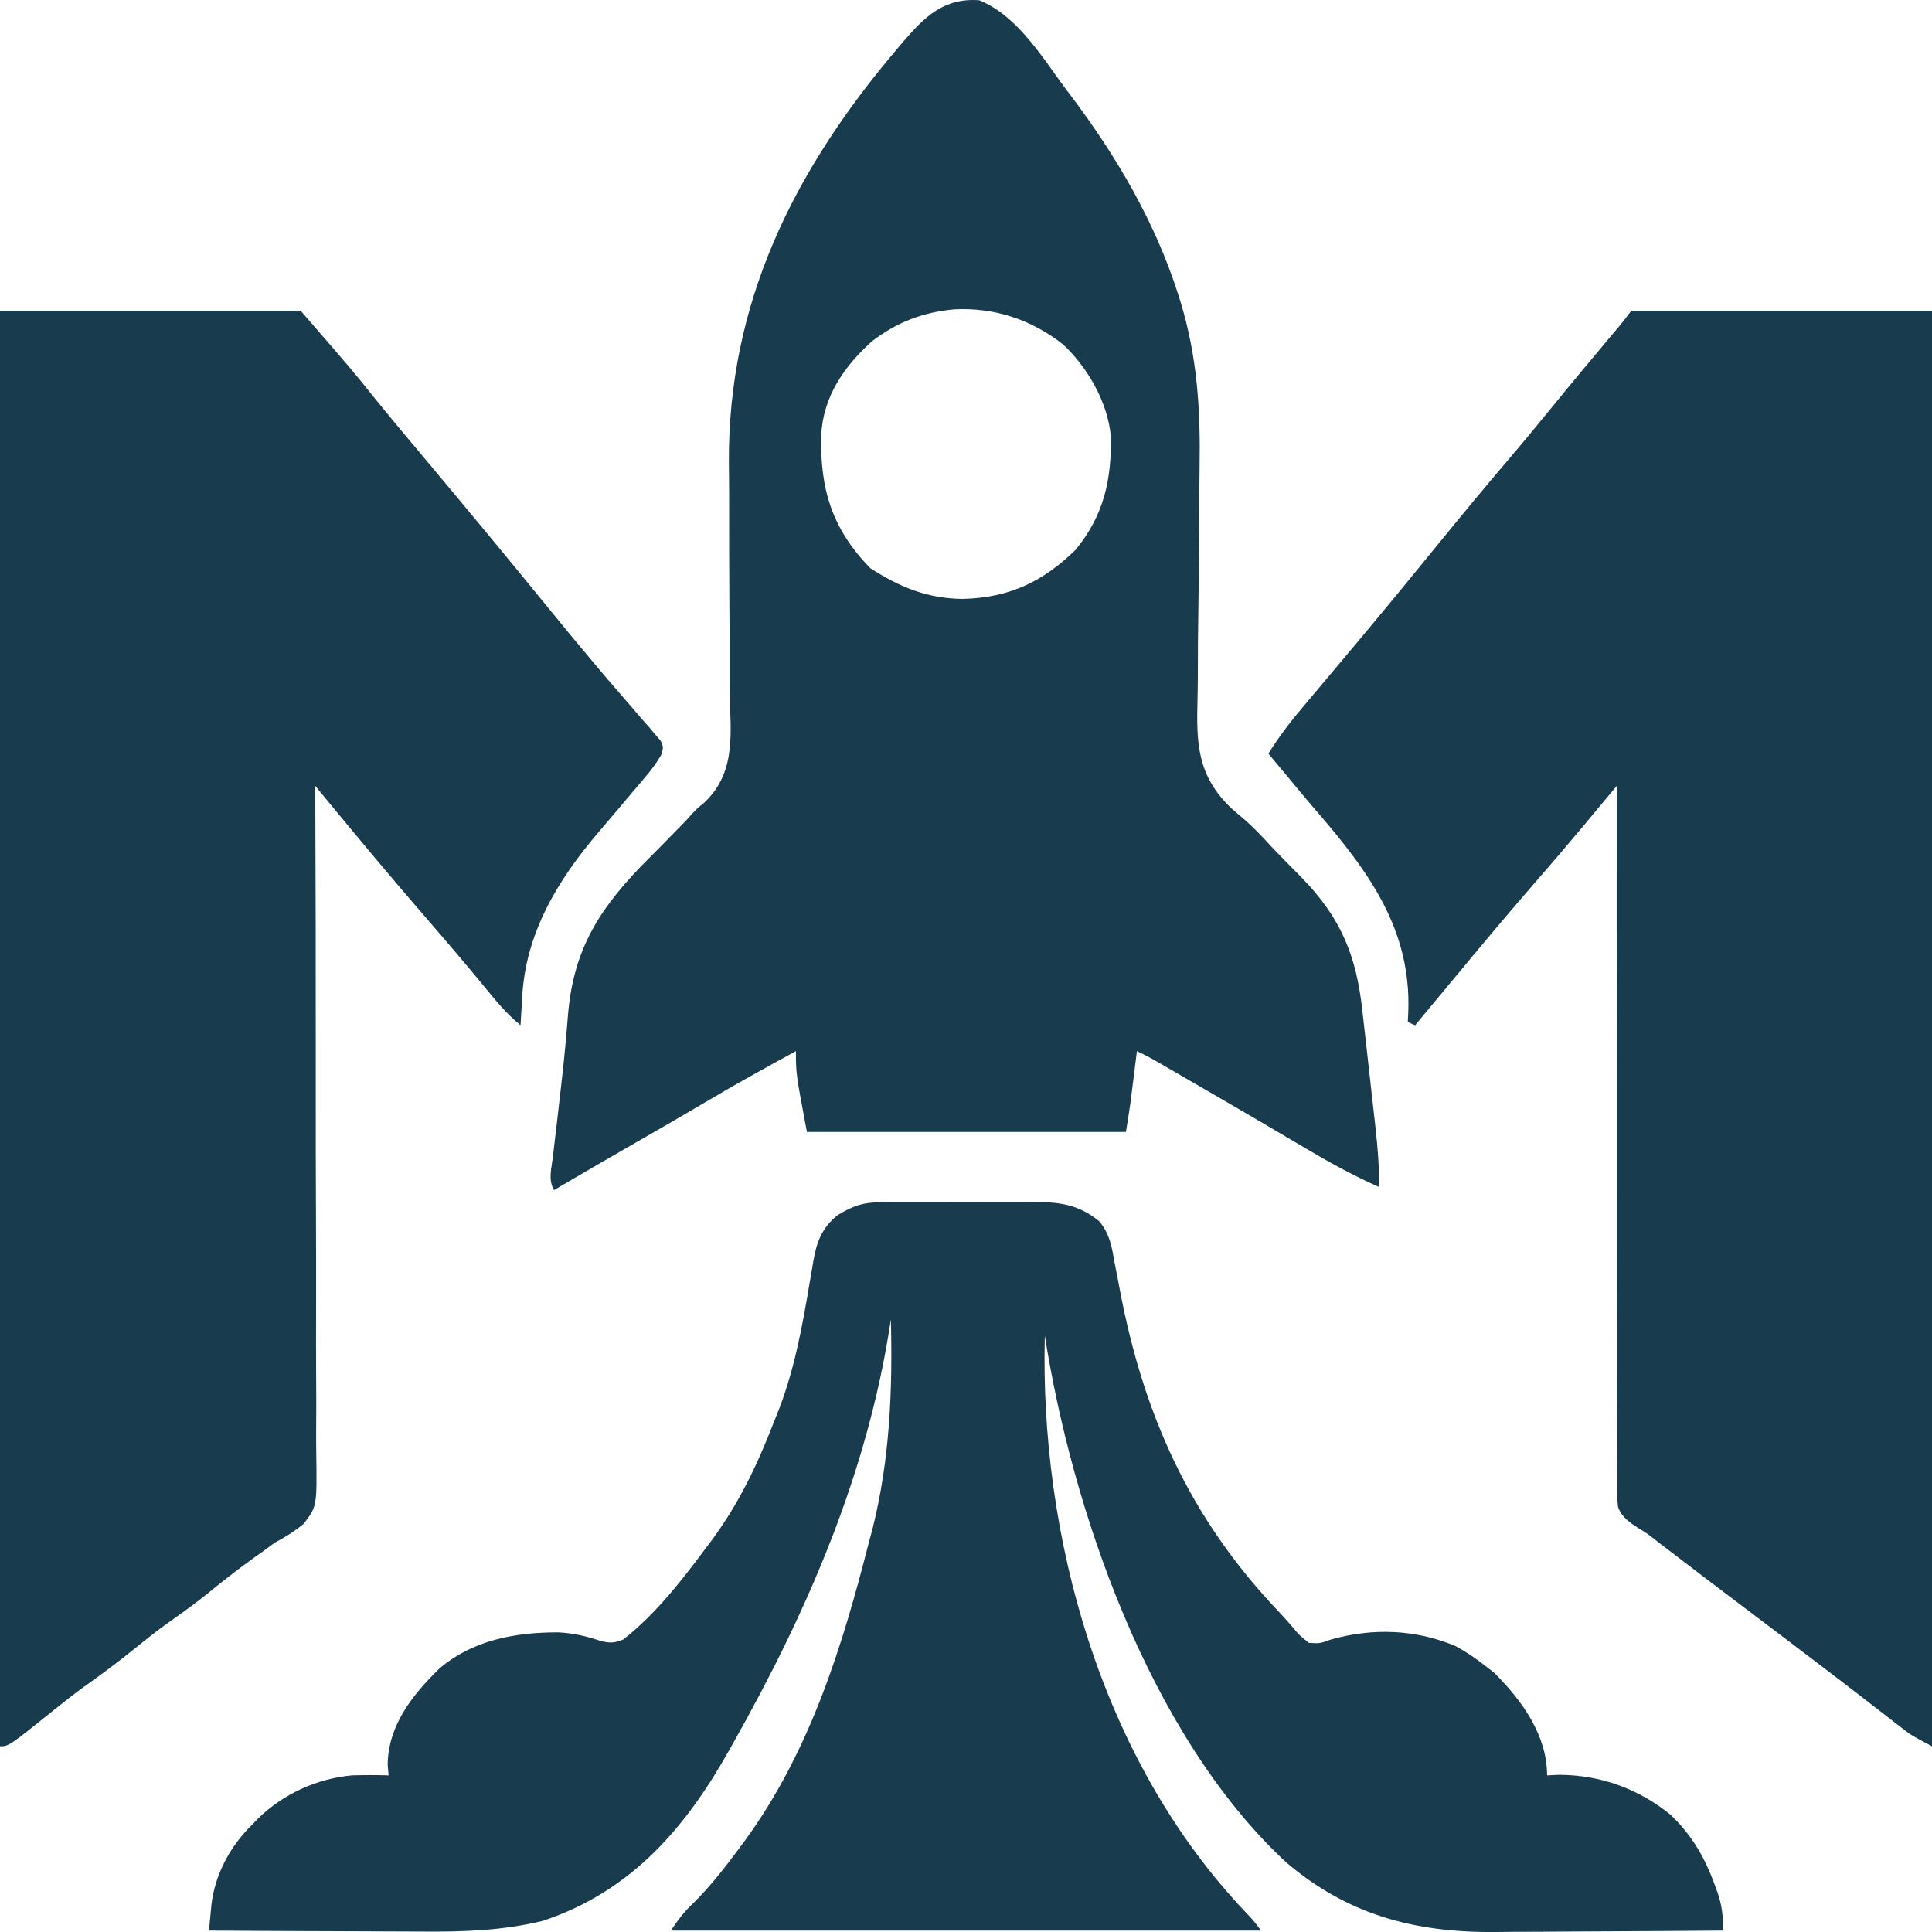
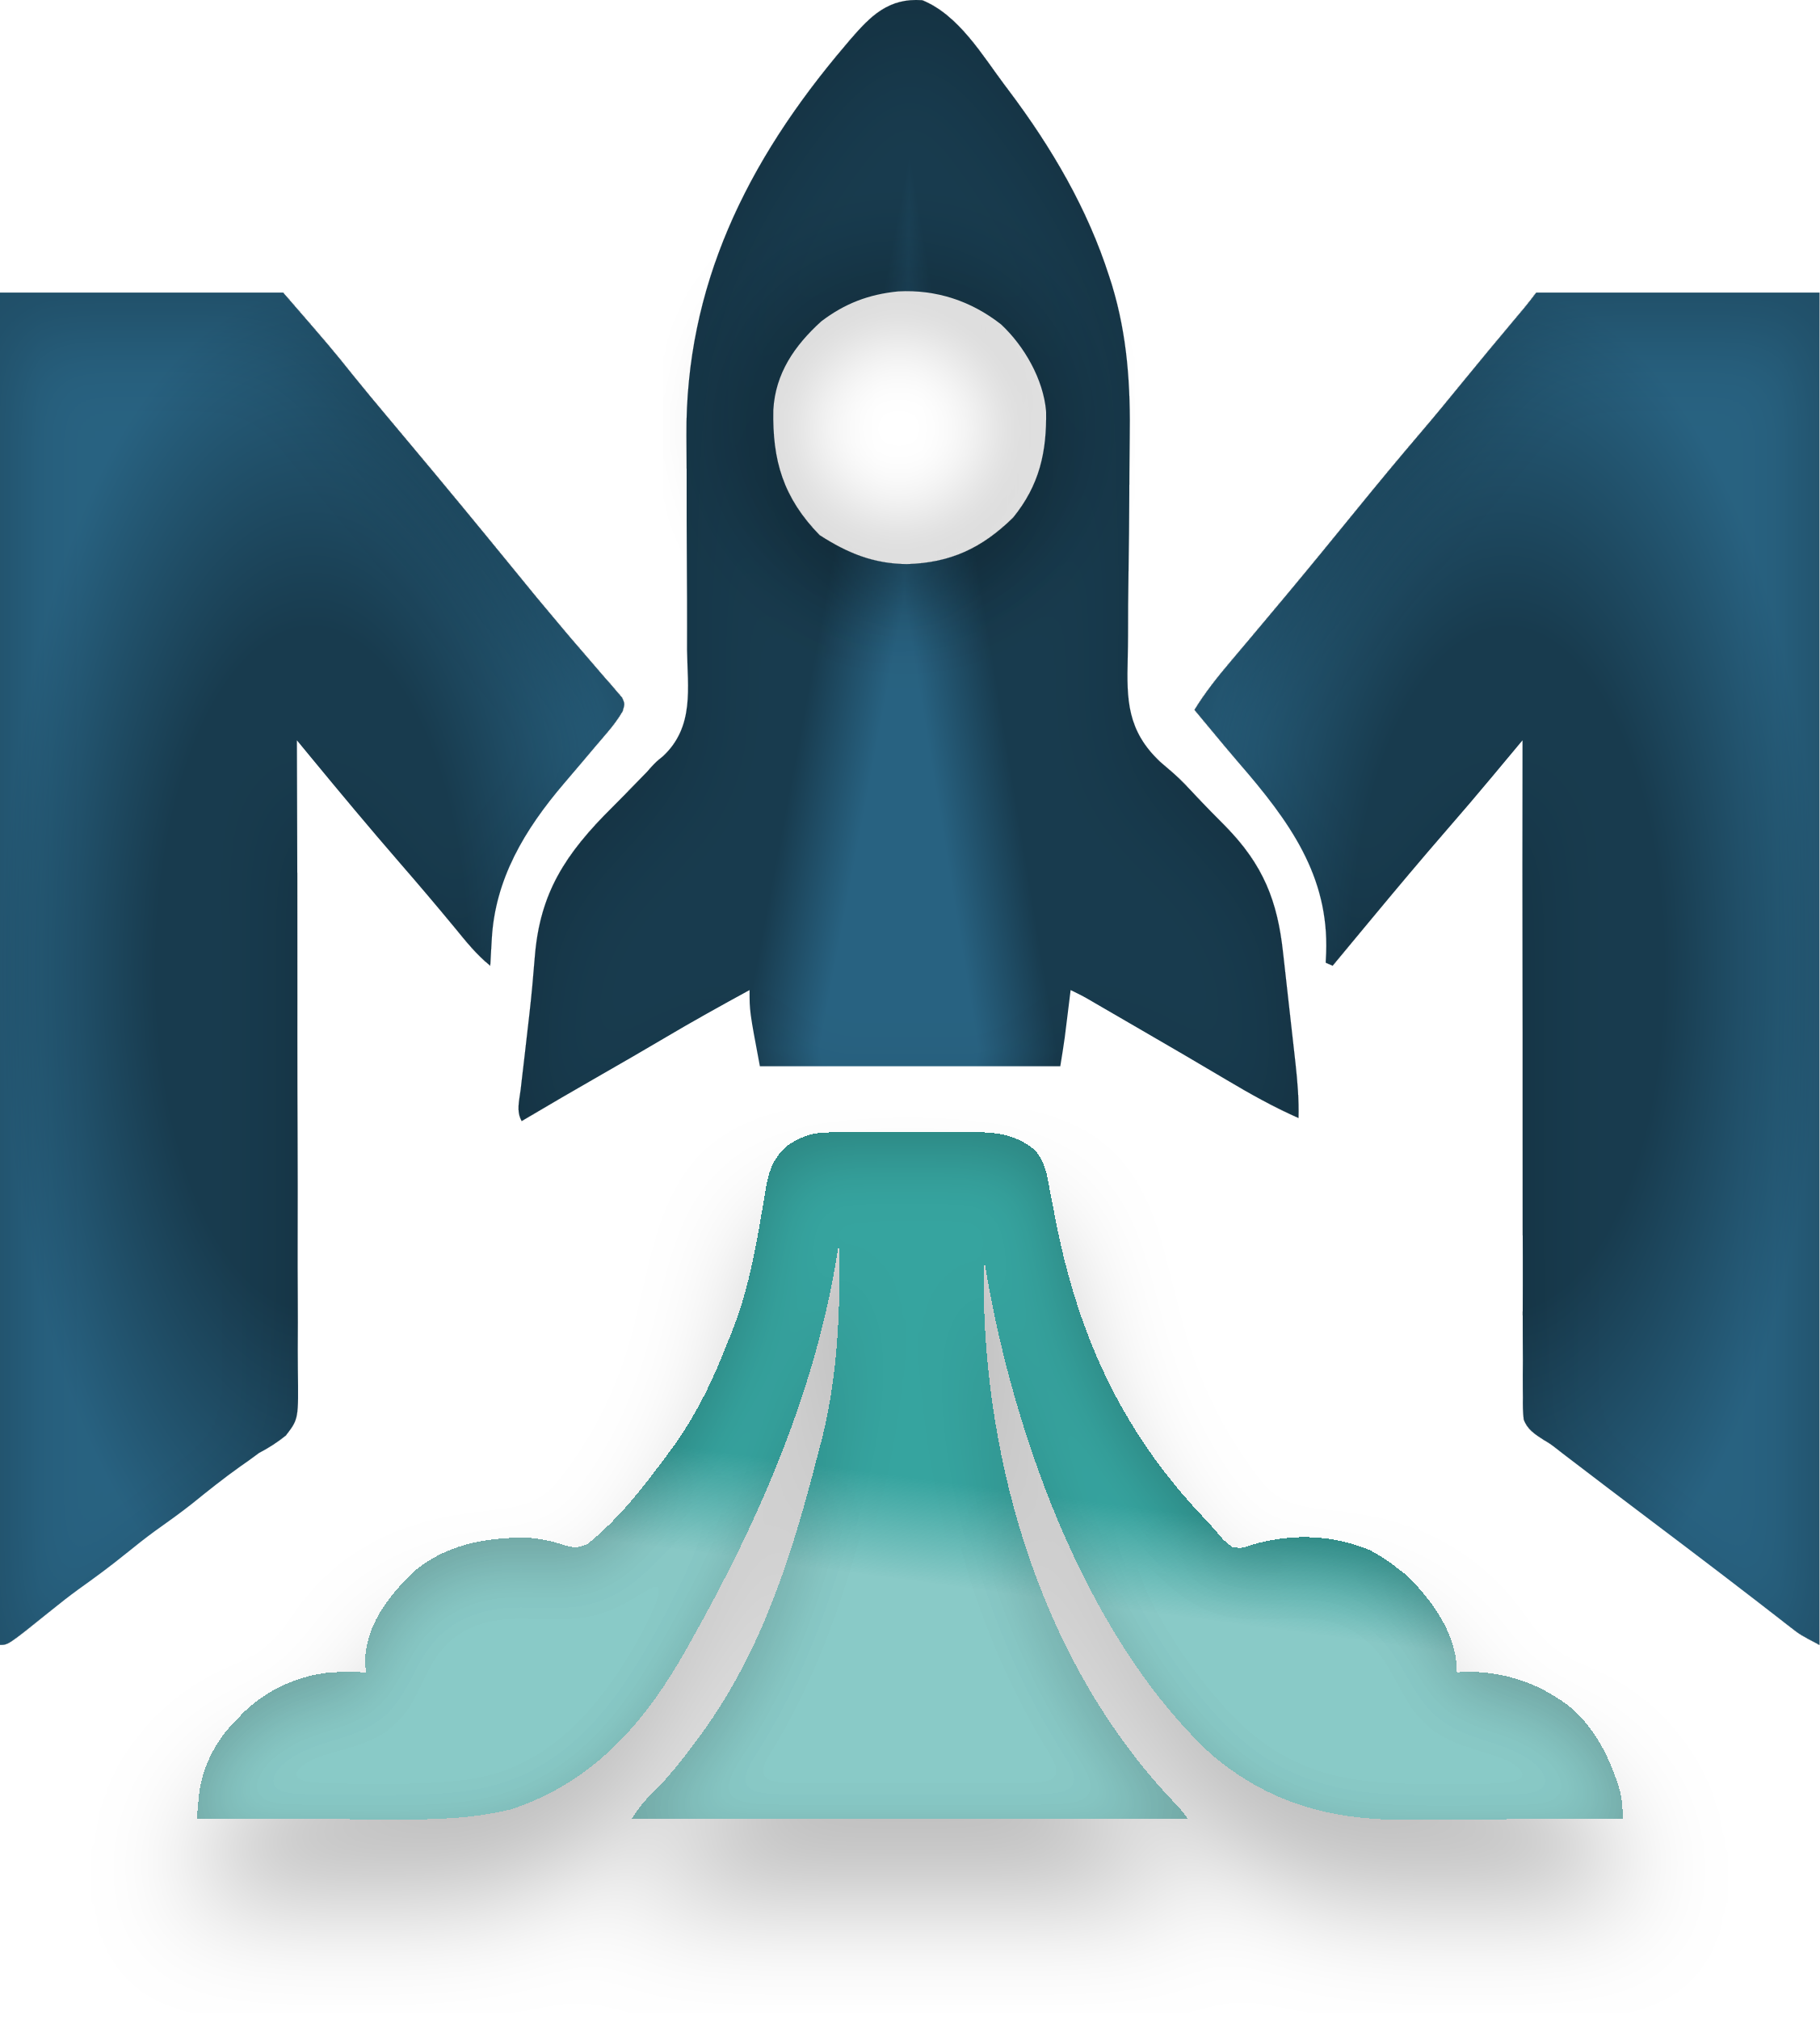
- <svg xmlns="http://www.w3.org/2000/svg" width="30" height="30" viewBox="0 0 30 30" fill="none">
-   <path d="M0 4.824C1.54 4.824 3.081 4.824 4.668 4.824C5.464 5.742 5.464 5.742 5.827 6.194C6.002 6.412 6.182 6.627 6.361 6.841C6.395 6.882 6.429 6.922 6.464 6.963C6.567 7.087 6.671 7.211 6.774 7.334C7.323 7.989 7.868 8.648 8.407 9.309C8.853 9.856 8.853 9.856 9.307 10.397C9.366 10.466 9.366 10.466 9.426 10.537C9.503 10.627 9.581 10.718 9.659 10.807C9.765 10.928 9.869 11.05 9.973 11.172C10.007 11.211 10.041 11.249 10.077 11.289C10.108 11.326 10.139 11.363 10.171 11.401C10.199 11.434 10.227 11.466 10.257 11.5C10.304 11.602 10.304 11.602 10.265 11.727C10.193 11.847 10.117 11.953 10.024 12.061C9.992 12.1 9.959 12.139 9.925 12.178C9.873 12.239 9.873 12.239 9.82 12.302C9.747 12.388 9.675 12.474 9.602 12.56C9.504 12.676 9.406 12.792 9.307 12.907C8.644 13.682 8.162 14.499 8.108 15.484C8.106 15.526 8.103 15.568 8.101 15.611C8.095 15.714 8.089 15.817 8.083 15.92C7.854 15.734 7.682 15.517 7.5 15.295C7.206 14.94 6.907 14.587 6.603 14.238C6.097 13.653 5.602 13.061 5.112 12.466C5.051 12.393 5.051 12.393 4.989 12.317C4.958 12.28 4.927 12.243 4.896 12.204C4.896 12.262 4.896 12.32 4.896 12.38C4.902 13.753 4.904 15.126 4.903 16.499C4.903 16.668 4.903 16.837 4.903 17.006C4.903 17.057 4.903 17.057 4.903 17.108C4.902 17.653 4.904 18.198 4.906 18.742C4.909 19.301 4.909 19.86 4.908 20.42C4.907 20.733 4.907 21.047 4.909 21.361C4.912 21.657 4.912 21.953 4.909 22.248C4.909 22.357 4.909 22.465 4.911 22.573C4.922 23.392 4.922 23.392 4.713 23.664C4.571 23.779 4.434 23.867 4.269 23.953C4.213 23.995 4.157 24.036 4.099 24.078C4.053 24.111 4.007 24.143 3.96 24.176C3.688 24.37 3.431 24.575 3.174 24.783C2.971 24.944 2.759 25.094 2.547 25.244C2.386 25.362 2.232 25.485 2.078 25.61C1.823 25.817 1.561 26.01 1.292 26.201C1.139 26.312 0.993 26.428 0.847 26.545C0.136 27.116 0.136 27.116 0 27.116C0 19.76 0 12.403 0 4.824Z" fill="#183B4E" />
-   <path d="M25.332 4.824C26.872 4.824 28.413 4.824 30 4.824C30 12.18 30 19.537 30 27.116C29.68 26.947 29.68 26.947 29.531 26.831C29.498 26.806 29.464 26.78 29.43 26.754C29.395 26.726 29.36 26.699 29.324 26.671C29.248 26.612 29.172 26.553 29.095 26.494C29.056 26.464 29.018 26.434 28.978 26.403C28.796 26.262 28.614 26.123 28.431 25.983C28.396 25.957 28.36 25.93 28.324 25.902C27.954 25.619 27.582 25.338 27.211 25.058C26.759 24.717 26.307 24.375 25.858 24.03C25.825 24.005 25.792 23.98 25.758 23.954C25.712 23.918 25.712 23.918 25.665 23.881C25.562 23.802 25.562 23.802 25.455 23.738C25.303 23.64 25.183 23.562 25.125 23.4C25.11 23.277 25.108 23.159 25.111 23.036C25.11 22.967 25.11 22.967 25.11 22.896C25.108 22.74 25.11 22.585 25.111 22.43C25.11 22.319 25.11 22.207 25.109 22.096C25.107 21.794 25.108 21.492 25.109 21.19C25.11 20.874 25.109 20.558 25.108 20.242C25.106 19.712 25.106 19.182 25.107 18.652C25.108 18.106 25.108 17.56 25.107 17.014C25.107 16.981 25.107 16.947 25.107 16.912C25.106 16.744 25.106 16.575 25.106 16.406C25.103 15.005 25.103 13.605 25.104 12.204C25.081 12.232 25.059 12.259 25.035 12.287C24.931 12.413 24.826 12.538 24.721 12.663C24.668 12.728 24.668 12.728 24.613 12.794C24.362 13.093 24.109 13.391 23.852 13.685C23.427 14.175 23.012 14.67 22.6 15.167C22.537 15.242 22.474 15.318 22.411 15.394C22.265 15.569 22.119 15.744 21.974 15.92C21.936 15.903 21.898 15.887 21.86 15.87C21.862 15.817 21.865 15.764 21.868 15.709C21.912 14.44 21.27 13.548 20.422 12.571C20.265 12.389 20.113 12.204 19.96 12.019C19.908 11.957 19.857 11.895 19.805 11.834C19.769 11.79 19.733 11.747 19.696 11.702C19.869 11.421 20.069 11.168 20.287 10.912C20.359 10.827 20.43 10.742 20.502 10.657C20.538 10.614 20.575 10.57 20.612 10.526C20.783 10.323 20.953 10.12 21.123 9.917C21.156 9.877 21.189 9.838 21.223 9.797C21.603 9.342 21.977 8.884 22.351 8.425C22.704 7.992 23.06 7.561 23.424 7.135C23.666 6.852 23.901 6.565 24.136 6.277C24.408 5.943 24.685 5.612 24.962 5.281C24.994 5.243 25.026 5.205 25.059 5.166C25.087 5.133 25.115 5.099 25.144 5.065C25.209 4.986 25.271 4.905 25.332 4.824Z" fill="#183B4E" />
-   <path d="M13.684 18.668C13.777 18.667 13.777 18.667 13.87 18.666C13.937 18.666 14.003 18.666 14.071 18.666C14.173 18.666 14.173 18.666 14.277 18.666C14.422 18.665 14.566 18.665 14.71 18.666C14.931 18.666 15.151 18.664 15.372 18.663C15.512 18.663 15.652 18.663 15.793 18.663C15.891 18.662 15.891 18.662 15.992 18.662C16.433 18.664 16.732 18.69 17.067 18.962C17.235 19.159 17.267 19.377 17.309 19.616C17.328 19.711 17.346 19.806 17.365 19.901C17.374 19.949 17.383 19.997 17.392 20.046C17.753 21.934 18.457 23.562 19.866 25.036C19.938 25.113 20.009 25.192 20.077 25.272C20.168 25.383 20.168 25.383 20.323 25.51C20.494 25.521 20.494 25.521 20.664 25.459C21.314 25.275 21.981 25.299 22.6 25.56C22.765 25.649 22.911 25.747 23.055 25.861C23.103 25.898 23.151 25.936 23.201 25.974C23.647 26.418 24.023 26.955 24.023 27.568C24.084 27.565 24.145 27.562 24.208 27.559C24.873 27.562 25.46 27.787 25.944 28.183C26.285 28.509 26.483 28.869 26.634 29.288C26.646 29.322 26.659 29.355 26.671 29.39C26.74 29.593 26.76 29.768 26.755 29.978C26.192 29.983 25.629 29.986 25.066 29.989C24.804 29.99 24.542 29.991 24.281 29.993C24.027 29.996 23.774 29.997 23.521 29.997C23.425 29.998 23.329 29.998 23.234 30C21.944 30.014 20.904 29.719 19.962 28.91C17.822 26.916 16.642 23.395 16.224 20.74C16.145 23.812 17.07 27.316 19.361 29.713C19.469 29.828 19.469 29.828 19.582 29.978C16.558 29.978 13.534 29.978 10.417 29.978C10.536 29.804 10.616 29.692 10.766 29.552C11.042 29.278 11.273 28.979 11.499 28.673C11.533 28.627 11.533 28.627 11.568 28.579C12.584 27.186 13.083 25.552 13.491 23.953C13.51 23.883 13.529 23.812 13.548 23.741C13.817 22.672 13.862 21.58 13.833 20.489C13.829 20.519 13.824 20.549 13.819 20.58C13.466 22.867 12.546 25.01 11.385 27.066C11.362 27.108 11.338 27.15 11.314 27.193C10.668 28.337 9.832 29.363 8.425 29.828C7.796 29.98 7.189 29.999 6.541 29.993C6.446 29.993 6.35 29.992 6.254 29.992C6.005 29.992 5.756 29.99 5.507 29.989C5.252 29.987 4.996 29.986 4.741 29.986C4.242 29.984 3.743 29.982 3.245 29.978C3.253 29.89 3.261 29.802 3.27 29.714C3.277 29.641 3.277 29.641 3.284 29.566C3.343 29.1 3.572 28.665 3.928 28.321C3.972 28.276 3.972 28.276 4.016 28.23C4.392 27.865 4.907 27.619 5.465 27.568C5.655 27.562 5.844 27.562 6.034 27.568C6.029 27.514 6.025 27.46 6.02 27.405C6.025 26.808 6.385 26.335 6.824 25.908C7.336 25.472 7.987 25.345 8.674 25.347C8.912 25.361 9.11 25.407 9.331 25.482C9.478 25.516 9.537 25.514 9.677 25.459C10.201 25.046 10.603 24.518 10.987 24.003C11.012 23.969 11.038 23.934 11.065 23.899C11.483 23.329 11.763 22.736 12.011 22.096C12.027 22.057 12.042 22.019 12.058 21.98C12.332 21.304 12.456 20.609 12.575 19.902C12.582 19.863 12.589 19.825 12.596 19.785C12.608 19.713 12.62 19.64 12.632 19.568C12.681 19.286 12.764 19.065 13.004 18.87C13.241 18.727 13.394 18.669 13.684 18.668Z" fill="#183B4E" />
-   <path fill-rule="evenodd" clip-rule="evenodd" d="M14.032 0.639C14.352 0.271 14.649 -0.037 15.206 0.004C15.809 0.247 16.208 0.927 16.561 1.397C16.583 1.426 16.605 1.455 16.628 1.485C17.35 2.445 17.935 3.45 18.291 4.56C18.304 4.602 18.318 4.644 18.331 4.687C18.593 5.543 18.642 6.37 18.627 7.252C18.625 7.444 18.623 7.636 18.622 7.828C18.622 7.927 18.622 7.927 18.621 8.028C18.621 8.077 18.621 8.078 18.621 8.128C18.619 8.574 18.615 9.019 18.608 9.464C18.602 9.8 18.6 10.135 18.6 10.47C18.6 10.597 18.598 10.724 18.595 10.851C18.578 11.533 18.582 12.043 19.13 12.56C19.194 12.616 19.259 12.671 19.324 12.726C19.476 12.857 19.608 13.001 19.742 13.146C19.892 13.303 20.044 13.459 20.198 13.613C20.835 14.259 21.063 14.859 21.155 15.695C21.162 15.761 21.17 15.826 21.177 15.893C21.193 16.032 21.209 16.169 21.224 16.308C21.243 16.483 21.263 16.66 21.283 16.835C21.302 17.005 21.321 17.174 21.34 17.343C21.347 17.405 21.354 17.468 21.361 17.533C21.394 17.834 21.419 18.128 21.411 18.43C20.998 18.248 20.617 18.035 20.235 17.808C19.774 17.534 19.309 17.264 18.845 16.994C18.708 16.915 18.571 16.836 18.434 16.756C18.349 16.707 18.264 16.657 18.178 16.608C18.139 16.585 18.099 16.562 18.058 16.538C17.86 16.423 17.86 16.423 17.654 16.322C17.646 16.383 17.639 16.444 17.631 16.507C17.621 16.588 17.61 16.67 17.6 16.752C17.593 16.812 17.593 16.812 17.585 16.873C17.578 16.933 17.578 16.933 17.57 16.993C17.566 17.029 17.561 17.065 17.557 17.102C17.535 17.261 17.508 17.419 17.483 17.577H12.53C12.359 16.673 12.359 16.673 12.359 16.322C11.883 16.581 11.409 16.844 10.945 17.119C10.608 17.319 10.269 17.514 9.929 17.709C9.485 17.964 9.042 18.22 8.602 18.48C8.509 18.316 8.564 18.14 8.586 17.962C8.59 17.92 8.595 17.878 8.6 17.834C8.616 17.696 8.632 17.558 8.649 17.42C8.671 17.231 8.692 17.042 8.714 16.854C8.719 16.807 8.724 16.761 8.73 16.713C8.765 16.402 8.794 16.091 8.818 15.779C8.902 14.725 9.316 14.082 10.101 13.303C10.245 13.16 10.387 13.015 10.527 12.87C10.573 12.822 10.619 12.775 10.667 12.726C10.691 12.699 10.714 12.673 10.739 12.645C10.822 12.556 10.823 12.556 10.935 12.464C11.453 11.977 11.337 11.339 11.329 10.715C11.329 10.587 11.329 10.46 11.329 10.333C11.33 10.033 11.329 9.733 11.326 9.432C11.322 8.865 11.322 8.298 11.322 7.731C11.322 7.547 11.32 7.363 11.318 7.178C11.305 4.737 12.295 2.678 13.943 0.744C13.986 0.692 13.987 0.692 14.032 0.639ZM16.507 5.348C16.015 4.962 15.439 4.77 14.81 4.804C14.325 4.851 13.928 5.003 13.54 5.299C13.099 5.699 12.785 6.156 12.751 6.757C12.734 7.59 12.913 8.204 13.513 8.822C13.974 9.118 14.397 9.294 14.953 9.3C15.678 9.28 16.195 9.033 16.705 8.534C17.141 7.998 17.261 7.453 17.249 6.779C17.204 6.253 16.891 5.706 16.507 5.348Z" fill="#183B4E" />
+ <svg xmlns="http://www.w3.org/2000/svg" width="200" height="222" viewBox="0 0 200 222" fill="none">
+   <g filter="url(#filter0_i_241_67)">
+     <path d="M0 32.158C10.269 32.158 20.539 32.158 31.119 32.158C36.428 38.28 36.428 38.28 38.845 41.294C40.013 42.745 41.211 44.177 42.41 45.61C42.635 45.878 42.859 46.147 43.091 46.423C43.781 47.247 44.471 48.071 45.161 48.894C48.823 53.263 52.45 57.653 56.047 62.063C59.017 65.708 59.017 65.708 62.049 69.312C62.441 69.774 62.441 69.774 62.84 70.245C63.353 70.85 63.871 71.451 64.394 72.049C65.097 72.855 65.791 73.667 66.485 74.48C66.713 74.737 66.942 74.995 67.177 75.261C67.385 75.507 67.592 75.752 67.806 76.005C67.995 76.224 68.183 76.442 68.378 76.666C68.691 77.346 68.691 77.346 68.435 78.179C67.954 78.982 67.447 79.685 66.829 80.409C66.611 80.667 66.393 80.924 66.168 81.189C65.82 81.596 65.82 81.596 65.465 82.011C64.981 82.584 64.498 83.158 64.015 83.732C63.361 84.505 62.706 85.277 62.047 86.047C57.625 91.214 54.414 96.659 54.056 103.224C54.04 103.504 54.023 103.784 54.006 104.072C53.966 104.759 53.928 105.445 53.89 106.132C52.358 104.896 51.211 103.446 50 101.969C48.038 99.597 46.047 97.249 44.023 94.919C40.643 91.024 37.348 87.076 34.078 83.109C33.672 82.617 33.672 82.617 33.258 82.115C33.053 81.867 32.849 81.618 32.638 81.362C32.639 81.748 32.641 82.133 32.642 82.53C32.678 91.684 32.694 100.838 32.686 109.992C32.685 111.119 32.685 112.247 32.684 113.374C32.684 113.711 32.684 113.711 32.684 114.054C32.682 117.685 32.693 121.316 32.71 124.948C32.726 128.675 32.728 132.403 32.717 136.13C32.712 138.223 32.713 140.316 32.73 142.409C32.745 144.38 32.743 146.35 32.728 148.321C32.725 149.044 32.729 149.767 32.74 150.489C32.817 155.95 32.817 155.95 31.422 157.762C30.476 158.524 29.562 159.111 28.463 159.688C28.088 159.964 27.713 160.239 27.326 160.524C27.02 160.738 26.715 160.952 26.399 161.173C24.588 162.466 22.871 163.83 21.157 165.221C19.806 166.292 18.396 167.291 16.983 168.297C15.909 169.083 14.879 169.9 13.852 170.734C12.157 172.11 10.405 173.401 8.612 174.676C7.595 175.416 6.618 176.184 5.645 176.968C0.903 180.776 0.903 180.776 0 180.776C0 131.732 0 82.688 0 32.158Z" fill="url(#paint0_radial_241_67)" />
+   </g>
+   <g filter="url(#filter1_i_241_67)">
+     <path d="M168.881 32.158C179.15 32.158 189.419 32.158 200 32.158C200 81.202 200 130.246 200 180.776C197.866 179.646 197.866 179.646 196.872 178.875C196.651 178.704 196.429 178.533 196.201 178.357C195.968 178.175 195.734 177.993 195.493 177.805C194.985 177.412 194.477 177.02 193.968 176.627C193.709 176.426 193.451 176.226 193.184 176.019C191.974 175.083 190.757 174.153 189.54 173.223C189.305 173.044 189.07 172.864 188.827 172.678C186.361 170.794 183.883 168.922 181.404 167.052C178.39 164.777 175.381 162.497 172.386 160.203C172.165 160.034 171.944 159.865 171.717 159.691C171.413 159.453 171.413 159.453 171.103 159.21C170.417 158.681 170.417 158.681 169.701 158.255C168.685 157.603 167.888 157.077 167.497 155.998C167.401 155.182 167.39 154.395 167.408 153.575C167.402 153.111 167.402 153.111 167.397 152.638C167.387 151.603 167.396 150.569 167.406 149.534C167.403 148.792 167.399 148.049 167.393 147.307C167.382 145.293 167.388 143.278 167.396 141.264C167.402 139.158 167.393 137.053 167.385 134.948C167.375 131.414 167.374 127.88 167.38 124.347C167.385 120.708 167.386 117.068 167.379 113.429C167.378 113.205 167.378 112.98 167.377 112.749C167.375 111.623 167.373 110.497 167.371 109.371C167.351 100.035 167.351 90.699 167.363 81.362C167.21 81.545 167.058 81.728 166.901 81.915C166.204 82.751 165.507 83.586 164.81 84.421C164.451 84.852 164.451 84.852 164.084 85.291C162.416 87.289 160.729 89.271 159.013 91.237C156.183 94.498 153.415 97.797 150.664 101.111C150.245 101.615 149.825 102.12 149.406 102.624C148.433 103.793 147.461 104.962 146.49 106.132C146.239 106.022 145.989 105.911 145.731 105.797C145.748 105.445 145.766 105.092 145.784 104.729C146.081 96.264 141.799 90.32 136.148 83.806C135.102 82.592 134.084 81.36 133.065 80.128C132.722 79.715 132.379 79.303 132.036 78.89C131.796 78.601 131.556 78.313 131.309 78.015C132.464 76.138 133.796 74.451 135.247 72.743C135.724 72.177 136.201 71.611 136.677 71.045C136.92 70.757 137.163 70.47 137.414 70.174C138.554 68.823 139.688 67.467 140.821 66.112C141.04 65.849 141.26 65.586 141.486 65.316C144.019 62.282 146.516 59.225 149.008 56.165C151.361 53.277 153.733 50.405 156.161 47.566C157.772 45.679 159.341 43.767 160.903 41.85C162.721 39.622 164.565 37.411 166.417 35.205C166.628 34.953 166.84 34.7 167.059 34.44C167.246 34.217 167.433 33.994 167.626 33.764C168.059 33.238 168.472 32.699 168.881 32.158Z" fill="url(#paint1_radial_241_67)" />
+   </g>
+   <g filter="url(#filter2_di_241_67)">
+     <path d="M91.23 124.45C91.844 124.445 91.844 124.445 92.47 124.44C92.91 124.441 93.351 124.441 93.805 124.441C94.487 124.439 94.487 124.439 95.183 124.437C96.145 124.435 97.108 124.435 98.07 124.436C99.54 124.437 101.009 124.43 102.478 124.421C103.413 124.42 104.349 124.42 105.285 124.42C105.942 124.416 105.942 124.416 106.612 124.411C109.55 124.426 111.547 124.599 113.779 126.412C114.903 127.729 115.117 129.179 115.394 130.776C115.517 131.408 115.641 132.04 115.766 132.672C115.826 132.992 115.886 133.311 115.949 133.64C118.354 146.229 123.046 157.083 132.437 166.909C132.923 167.422 133.394 167.945 133.846 168.481C134.454 169.222 134.454 169.222 135.484 170.065C136.628 170.143 136.628 170.143 137.761 169.73C142.091 168.501 146.542 168.662 150.664 170.399C151.768 170.992 152.738 171.648 153.7 172.408C154.021 172.656 154.342 172.905 154.672 173.161C157.647 176.12 160.152 179.701 160.152 183.788C160.559 183.768 160.966 183.747 161.385 183.725C165.817 183.746 169.733 185.248 172.96 187.889C175.237 190.062 176.552 192.46 177.561 195.253C177.643 195.478 177.725 195.703 177.809 195.936C178.266 197.286 178.4 198.454 178.368 199.855C174.613 199.886 170.859 199.91 167.104 199.924C165.36 199.931 163.616 199.941 161.872 199.956C160.184 199.971 158.496 199.979 156.807 199.982C156.168 199.984 155.529 199.989 154.89 199.997C146.292 200.091 139.364 198.129 133.079 192.734C118.811 179.443 110.945 155.964 108.159 138.266C107.632 158.746 113.801 182.104 129.077 198.089C129.791 198.851 129.791 198.851 130.55 199.855C110.387 199.855 90.224 199.855 69.45 199.855C70.24 198.693 70.774 197.947 71.774 197.01C73.612 195.185 75.155 193.195 76.66 191.152C76.889 190.844 76.889 190.844 77.122 190.529C83.894 181.244 87.221 170.35 89.943 159.688C90.069 159.217 90.195 158.746 90.321 158.275C92.112 151.144 92.412 143.867 92.22 136.592C92.19 136.793 92.16 136.994 92.129 137.201C89.774 152.446 83.637 166.734 75.901 180.441C75.745 180.72 75.589 180.998 75.428 181.285C71.122 188.916 65.547 195.754 56.167 198.851C51.973 199.868 47.929 199.991 43.609 199.953C42.971 199.951 42.332 199.95 41.693 199.949C40.033 199.945 38.373 199.935 36.713 199.924C35.011 199.914 33.309 199.909 31.606 199.904C28.281 199.893 24.957 199.876 21.632 199.855C21.686 199.268 21.742 198.681 21.798 198.095C21.845 197.605 21.845 197.605 21.892 197.105C22.289 194.003 23.811 191.101 26.186 188.809C26.477 188.507 26.477 188.507 26.774 188.198C29.28 185.767 32.711 184.125 36.432 183.788C37.701 183.744 38.959 183.746 40.227 183.788C40.196 183.429 40.165 183.07 40.133 182.7C40.164 178.722 42.563 175.568 45.493 172.72C48.91 169.814 53.244 168.968 57.827 168.981C59.411 169.072 60.731 169.378 62.206 169.878C63.189 170.11 63.583 170.094 64.516 169.73C68.007 166.975 70.687 163.453 73.245 160.023C73.416 159.793 73.588 159.563 73.766 159.326C76.555 155.53 78.419 151.573 80.076 147.303C80.179 147.049 80.283 146.795 80.39 146.532C82.213 142.028 83.04 137.393 83.836 132.68C83.881 132.423 83.925 132.167 83.971 131.902C84.055 131.42 84.135 130.936 84.212 130.452C84.539 128.574 85.091 127.102 86.693 125.797C88.275 124.845 89.295 124.458 91.23 124.45Z" fill="url(#paint2_linear_241_67)" shape-rendering="crispEdges" />
+   </g>
+   <g filter="url(#filter3_i_241_67)">
+     <g clip-path="url(#paint3_diamond_241_67_clip_path)" data-figma-skip-parse="true">
+       <g transform="matrix(0.00117663 -0.0986274 0.0174144 0.000207755 98.8235 115.294)">
+         <rect x="0" y="0" width="1174.13" height="2527.41" fill="url(#paint3_diamond_241_67)" opacity="1" shape-rendering="crispEdges" />
+         <rect x="0" y="0" width="1174.13" height="2527.41" transform="scale(1 -1)" fill="url(#paint3_diamond_241_67)" opacity="1" shape-rendering="crispEdges" />
+         <rect x="0" y="0" width="1174.13" height="2527.41" transform="scale(-1 1)" fill="url(#paint3_diamond_241_67)" opacity="1" shape-rendering="crispEdges" />
+         <rect x="0" y="0" width="1174.13" height="2527.41" transform="scale(-1)" fill="url(#paint3_diamond_241_67)" opacity="1" shape-rendering="crispEdges" />
+       </g>
+     </g>
+     <path fill-rule="evenodd" clip-rule="evenodd" d="M93.544 4.261C95.68 1.805 97.661 -0.248 101.372 0.024C105.396 1.645 108.051 6.178 110.409 9.312C110.556 9.506 110.702 9.702 110.853 9.902C115.666 16.298 119.566 23 121.937 30.401C122.027 30.68 122.117 30.959 122.21 31.246C123.95 36.954 124.282 42.466 124.183 48.349C124.163 49.629 124.153 50.909 124.148 52.189C124.145 52.847 124.145 52.848 124.142 53.517C124.14 53.849 124.141 53.851 124.14 54.189C124.126 57.158 124.101 60.127 124.05 63.095C124.012 65.331 123.999 67.566 124.001 69.803C123.998 70.647 123.986 71.493 123.964 72.338C123.851 76.885 123.881 80.287 127.536 83.731C127.961 84.105 128.392 84.476 128.827 84.84C129.84 85.711 130.72 86.675 131.615 87.639C132.615 88.686 133.624 89.726 134.654 90.752C138.902 95.064 140.421 99.057 141.033 104.636C141.082 105.071 141.132 105.508 141.183 105.957C141.287 106.877 141.39 107.797 141.492 108.717C141.621 109.89 141.752 111.063 141.886 112.236C142.014 113.363 142.141 114.491 142.267 115.618C142.314 116.036 142.361 116.455 142.409 116.886C142.629 118.89 142.794 120.855 142.738 122.869C139.987 121.651 137.444 120.236 134.898 118.721C131.824 116.892 128.729 115.092 125.63 113.296C124.718 112.767 123.806 112.237 122.894 111.708C122.326 111.379 121.757 111.05 121.189 110.721C120.924 110.567 120.659 110.412 120.386 110.254C119.07 109.485 119.07 109.485 117.691 108.81C117.64 109.218 117.59 109.625 117.538 110.045C117.471 110.588 117.403 111.133 117.335 111.677C117.286 112.078 117.284 112.079 117.234 112.488C117.184 112.884 117.185 112.885 117.134 113.289C117.104 113.529 117.075 113.768 117.044 114.015C116.899 115.072 116.723 116.125 116.552 117.179H83.534C82.396 111.154 82.396 111.153 82.396 108.81C79.219 110.541 76.063 112.292 72.964 114.13C70.722 115.458 68.46 116.759 66.197 118.057C63.236 119.757 60.28 121.463 57.349 123.203C56.729 122.108 57.094 120.935 57.238 119.749C57.27 119.467 57.302 119.185 57.335 118.894C57.441 117.974 57.549 117.053 57.658 116.133C57.803 114.875 57.947 113.616 58.091 112.358C58.127 112.049 58.162 111.74 58.199 111.422C58.434 109.347 58.626 107.273 58.788 105.192C59.344 98.167 62.104 93.879 67.343 88.686C68.301 87.733 69.244 86.766 70.181 85.797C70.488 85.481 70.796 85.166 71.113 84.841C71.271 84.662 71.43 84.484 71.593 84.3C72.15 83.706 72.151 83.706 72.904 83.093C76.35 79.849 75.582 75.593 75.525 71.431C75.525 70.583 75.526 69.733 75.529 68.886C75.532 66.885 75.525 64.884 75.509 62.883C75.48 59.103 75.478 55.322 75.48 51.542C75.478 50.313 75.468 49.084 75.456 47.855C75.369 31.579 81.965 17.852 92.951 4.962C93.243 4.615 93.246 4.614 93.544 4.261ZM110.045 35.65C106.765 33.08 102.924 31.799 98.736 32.025C95.503 32.343 92.851 33.355 90.268 35.325C87.329 37.996 85.233 41.042 85.008 45.048C84.891 50.598 86.085 54.692 90.089 58.81C93.162 60.786 95.982 61.961 99.69 62C104.519 61.867 107.963 60.223 111.368 56.891C114.274 53.317 115.074 49.683 114.995 45.19C114.692 41.687 112.605 38.039 110.045 35.65Z" data-figma-gradient-fill="{&quot;type&quot;:&quot;GRADIENT_DIAMOND&quot;,&quot;stops&quot;:[{&quot;color&quot;:{&quot;r&quot;:0.15686275064945221,&quot;g&quot;:0.38431373238563538,&quot;b&quot;:0.50588238239288330,&quot;a&quot;:1.0},&quot;position&quot;:0.0},{&quot;color&quot;:{&quot;r&quot;:0.15686275064945221,&quot;g&quot;:0.38431373238563538,&quot;b&quot;:0.50588238239288330,&quot;a&quot;:1.0},&quot;position&quot;:0.50},{&quot;color&quot;:{&quot;r&quot;:0.094117648899555206,&quot;g&quot;:0.23137255012989044,&quot;b&quot;:0.30588236451148987,&quot;a&quot;:1.0},&quot;position&quot;:1.0}],&quot;stopsVar&quot;:[{&quot;color&quot;:{&quot;r&quot;:0.15686275064945221,&quot;g&quot;:0.38431373238563538,&quot;b&quot;:0.50588238239288330,&quot;a&quot;:1.0},&quot;position&quot;:0.0},{&quot;color&quot;:{&quot;r&quot;:0.15686275064945221,&quot;g&quot;:0.38431373238563538,&quot;b&quot;:0.50588238239288330,&quot;a&quot;:1.0},&quot;position&quot;:0.50},{&quot;color&quot;:{&quot;r&quot;:0.094117648899555206,&quot;g&quot;:0.23137255012989044,&quot;b&quot;:0.30588236451148987,&quot;a&quot;:1.0},&quot;position&quot;:1.0}],&quot;transform&quot;:{&quot;m00&quot;:2.3532602787017822,&quot;m01&quot;:34.828849792480469,&quot;m02&quot;:80.232429504394531,&quot;m10&quot;:-197.25480651855469,&quot;m11&quot;:0.41550996899604797,&quot;m12&quot;:213.71369934082031},&quot;opacity&quot;:1.0,&quot;blendMode&quot;:&quot;NORMAL&quot;,&quot;visible&quot;:true}" />
+   </g>
+   <g filter="url(#filter4_if_241_67)">
+     <circle cx="98.823" cy="47.059" r="15.294" stroke="black" stroke-opacity="0.5" stroke-width="2.353" />
+   </g>
+   <defs>
+     <filter id="filter0_i_241_67" x="0" y="32.158" width="68.62" height="153.324" filterUnits="userSpaceOnUse" color-interpolation-filters="sRGB">
+       <feFlood flood-opacity="0" result="BackgroundImageFix" />
+       <feBlend mode="normal" in="SourceGraphic" in2="BackgroundImageFix" result="shape" />
+       <feColorMatrix in="SourceAlpha" type="matrix" values="0 0 0 0 0 0 0 0 0 0 0 0 0 0 0 0 0 0 127 0" result="hardAlpha" />
+       <feOffset dy="4.706" />
+       <feGaussianBlur stdDeviation="4.706" />
+       <feComposite in2="hardAlpha" operator="arithmetic" k2="-1" k3="1" />
+       <feColorMatrix type="matrix" values="0 0 0 0 0 0 0 0 0 0 0 0 0 0 0 0 0 0 0.2 0" />
+       <feBlend mode="plus-darker" in2="shape" result="effect1_innerShadow_241_67" />
+     </filter>
+     <filter id="filter1_i_241_67" x="131.309" y="32.158" width="68.691" height="153.324" filterUnits="userSpaceOnUse" color-interpolation-filters="sRGB">
+       <feFlood flood-opacity="0" result="BackgroundImageFix" />
+       <feBlend mode="normal" in="SourceGraphic" in2="BackgroundImageFix" result="shape" />
+       <feColorMatrix in="SourceAlpha" type="matrix" values="0 0 0 0 0 0 0 0 0 0 0 0 0 0 0 0 0 0 127 0" result="hardAlpha" />
+       <feOffset dy="4.706" />
+       <feGaussianBlur stdDeviation="4.706" />
+       <feComposite in2="hardAlpha" operator="arithmetic" k2="-1" k3="1" />
+       <feColorMatrix type="matrix" values="0 0 0 0 0 0 0 0 0 0 0 0 0 0 0 0 0 0 0.2 0" />
+       <feBlend mode="plus-darker" in2="shape" result="effect1_innerShadow_241_67" />
+     </filter>
+     <filter id="filter2_di_241_67" x="9.867" y="122.058" width="180.27" height="99.118" filterUnits="userSpaceOnUse" color-interpolation-filters="sRGB">
+       <feFlood flood-opacity="0" result="BackgroundImageFix" />
+       <feColorMatrix in="SourceAlpha" type="matrix" values="0 0 0 0 0 0 0 0 0 0 0 0 0 0 0 0 0 0 127 0" result="hardAlpha" />
+       <feOffset dy="9.412" />
+       <feGaussianBlur stdDeviation="5.882" />
+       <feComposite in2="hardAlpha" operator="out" />
+       <feColorMatrix type="matrix" values="0 0 0 0 0 0 0 0 0 0 0 0 0 0 0 0 0 0 0.25 0" />
+       <feBlend mode="normal" in2="BackgroundImageFix" result="effect1_dropShadow_241_67" />
+       <feBlend mode="normal" in="SourceGraphic" in2="effect1_dropShadow_241_67" result="shape" />
+       <feColorMatrix in="SourceAlpha" type="matrix" values="0 0 0 0 0 0 0 0 0 0 0 0 0 0 0 0 0 0 127 0" result="hardAlpha" />
+       <feOffset dy="2.353" />
+       <feGaussianBlur stdDeviation="3.529" />
+       <feComposite in2="hardAlpha" operator="arithmetic" k2="-1" k3="1" />
+       <feColorMatrix type="matrix" values="0 0 0 0 0 0 0 0 0 0 0 0 0 0 0 0 0 0 0.2 0" />
+       <feBlend mode="plus-darker" in2="shape" result="effect2_innerShadow_241_67" />
+     </filter>
+     <filter id="filter3_i_241_67" x="57" y="0" width="85.749" height="127.909" filterUnits="userSpaceOnUse" color-interpolation-filters="sRGB">
+       <feFlood flood-opacity="0" result="BackgroundImageFix" />
+       <feBlend mode="normal" in="SourceGraphic" in2="BackgroundImageFix" result="shape" />
+       <feColorMatrix in="SourceAlpha" type="matrix" values="0 0 0 0 0 0 0 0 0 0 0 0 0 0 0 0 0 0 127 0" result="hardAlpha" />
+       <feOffset dy="4.706" />
+       <feGaussianBlur stdDeviation="4.706" />
+       <feComposite in2="hardAlpha" operator="arithmetic" k2="-1" k3="1" />
+       <feColorMatrix type="matrix" values="0 0 0 0 0 0 0 0 0 0 0 0 0 0 0 0 0 0 0.15 0" />
+       <feBlend mode="darken" in2="shape" result="effect1_innerShadow_241_67" />
+     </filter>
+     <clipPath id="paint3_diamond_241_67_clip_path">
+       <path fill-rule="evenodd" clip-rule="evenodd" d="M93.544 4.261C95.68 1.805 97.661 -0.248 101.372 0.024C105.396 1.645 108.051 6.178 110.409 9.312C110.556 9.506 110.702 9.702 110.853 9.902C115.666 16.298 119.566 23 121.937 30.401C122.027 30.68 122.117 30.959 122.21 31.246C123.95 36.954 124.282 42.466 124.183 48.349C124.163 49.629 124.153 50.909 124.148 52.189C124.145 52.847 124.145 52.848 124.142 53.517C124.14 53.849 124.141 53.851 124.14 54.189C124.126 57.158 124.101 60.127 124.05 63.095C124.012 65.331 123.999 67.566 124.001 69.803C123.998 70.647 123.986 71.493 123.964 72.338C123.851 76.885 123.881 80.287 127.536 83.731C127.961 84.105 128.392 84.476 128.827 84.84C129.84 85.711 130.72 86.675 131.615 87.639C132.615 88.686 133.624 89.726 134.654 90.752C138.902 95.064 140.421 99.057 141.033 104.636C141.082 105.071 141.132 105.508 141.183 105.957C141.287 106.877 141.39 107.797 141.492 108.717C141.621 109.89 141.752 111.063 141.886 112.236C142.014 113.363 142.141 114.491 142.267 115.618C142.314 116.036 142.361 116.455 142.409 116.886C142.629 118.89 142.794 120.855 142.738 122.869C139.987 121.651 137.444 120.236 134.898 118.721C131.824 116.892 128.729 115.092 125.63 113.296C124.718 112.767 123.806 112.237 122.894 111.708C122.326 111.379 121.757 111.05 121.189 110.721C120.924 110.567 120.659 110.412 120.386 110.254C119.07 109.485 119.07 109.485 117.691 108.81C117.64 109.218 117.59 109.625 117.538 110.045C117.471 110.588 117.403 111.133 117.335 111.677C117.286 112.078 117.284 112.079 117.234 112.488C117.184 112.884 117.185 112.885 117.134 113.289C117.104 113.529 117.075 113.768 117.044 114.015C116.899 115.072 116.723 116.125 116.552 117.179H83.534C82.396 111.154 82.396 111.153 82.396 108.81C79.219 110.541 76.063 112.292 72.964 114.13C70.722 115.458 68.46 116.759 66.197 118.057C63.236 119.757 60.28 121.463 57.349 123.203C56.729 122.108 57.094 120.935 57.238 119.749C57.27 119.467 57.302 119.185 57.335 118.894C57.441 117.974 57.549 117.053 57.658 116.133C57.803 114.875 57.947 113.616 58.091 112.358C58.127 112.049 58.162 111.74 58.199 111.422C58.434 109.347 58.626 107.273 58.788 105.192C59.344 98.167 62.104 93.879 67.343 88.686C68.301 87.733 69.244 86.766 70.181 85.797C70.488 85.481 70.796 85.166 71.113 84.841C71.271 84.662 71.43 84.484 71.593 84.3C72.15 83.706 72.151 83.706 72.904 83.093C76.35 79.849 75.582 75.593 75.525 71.431C75.525 70.583 75.526 69.733 75.529 68.886C75.532 66.885 75.525 64.884 75.509 62.883C75.48 59.103 75.478 55.322 75.48 51.542C75.478 50.313 75.468 49.084 75.456 47.855C75.369 31.579 81.965 17.852 92.951 4.962C93.243 4.615 93.246 4.614 93.544 4.261ZM110.045 35.65C106.765 33.08 102.924 31.799 98.736 32.025C95.503 32.343 92.851 33.355 90.268 35.325C87.329 37.996 85.233 41.042 85.008 45.048C84.891 50.598 86.085 54.692 90.089 58.81C93.162 60.786 95.982 61.961 99.69 62C104.519 61.867 107.963 60.223 111.368 56.891C114.274 53.317 115.074 49.683 114.995 45.19C114.692 41.687 112.605 38.039 110.045 35.65Z" />
+     </clipPath>
+     <filter id="filter4_if_241_67" x="72.941" y="21.177" width="51.765" height="56.471" filterUnits="userSpaceOnUse" color-interpolation-filters="sRGB">
+       <feFlood flood-opacity="0" result="BackgroundImageFix" />
+       <feBlend mode="normal" in="SourceGraphic" in2="BackgroundImageFix" result="shape" />
+       <feColorMatrix in="SourceAlpha" type="matrix" values="0 0 0 0 0 0 0 0 0 0 0 0 0 0 0 0 0 0 127 0" result="hardAlpha" />
+       <feOffset dy="14.118" />
+       <feGaussianBlur stdDeviation="7.059" />
+       <feComposite in2="hardAlpha" operator="arithmetic" k2="-1" k3="1" />
+       <feColorMatrix type="matrix" values="0 0 0 0 0 0 0 0 0 0 0 0 0 0 0 0 0 0 0.25 0" />
+       <feBlend mode="normal" in2="shape" result="effect1_innerShadow_241_67" />
+       <feGaussianBlur stdDeviation="4.706" result="effect2_foregroundBlur_241_67" />
+     </filter>
+     <radialGradient id="paint0_radial_241_67" cx="0" cy="0" r="1" gradientUnits="userSpaceOnUse" gradientTransform="translate(34.3101 106.467) rotate(90) scale(74.3089 34.3101)">
+       <stop offset="0.5" stop-color="#183B4E" />
+       <stop offset="1" stop-color="#286281" />
+     </radialGradient>
+     <radialGradient id="paint1_radial_241_67" cx="0" cy="0" r="1" gradientUnits="userSpaceOnUse" gradientTransform="translate(165.655 106.467) rotate(90) scale(74.3089 34.3453)">
+       <stop offset="0.5" stop-color="#183B4E" />
+       <stop offset="1" stop-color="#286281" />
+     </radialGradient>
+     <linearGradient id="paint2_linear_241_67" x1="113.331" y1="100" x2="100.002" y2="200" gradientUnits="userSpaceOnUse">
+       <stop offset="0.63" stop-color="#36A49F" />
+       <stop offset="0.741" stop-color="#36A49F" stop-opacity="0.59" />
+     </linearGradient>
+     <linearGradient id="paint3_diamond_241_67" x1="0" y1="0" x2="500" y2="500" gradientUnits="userSpaceOnUse">
+       <stop stop-color="#286281" />
+       <stop offset="0.5" stop-color="#286281" />
+       <stop offset="1" stop-color="#183B4E" />
+     </linearGradient>
+   </defs>
</svg>
